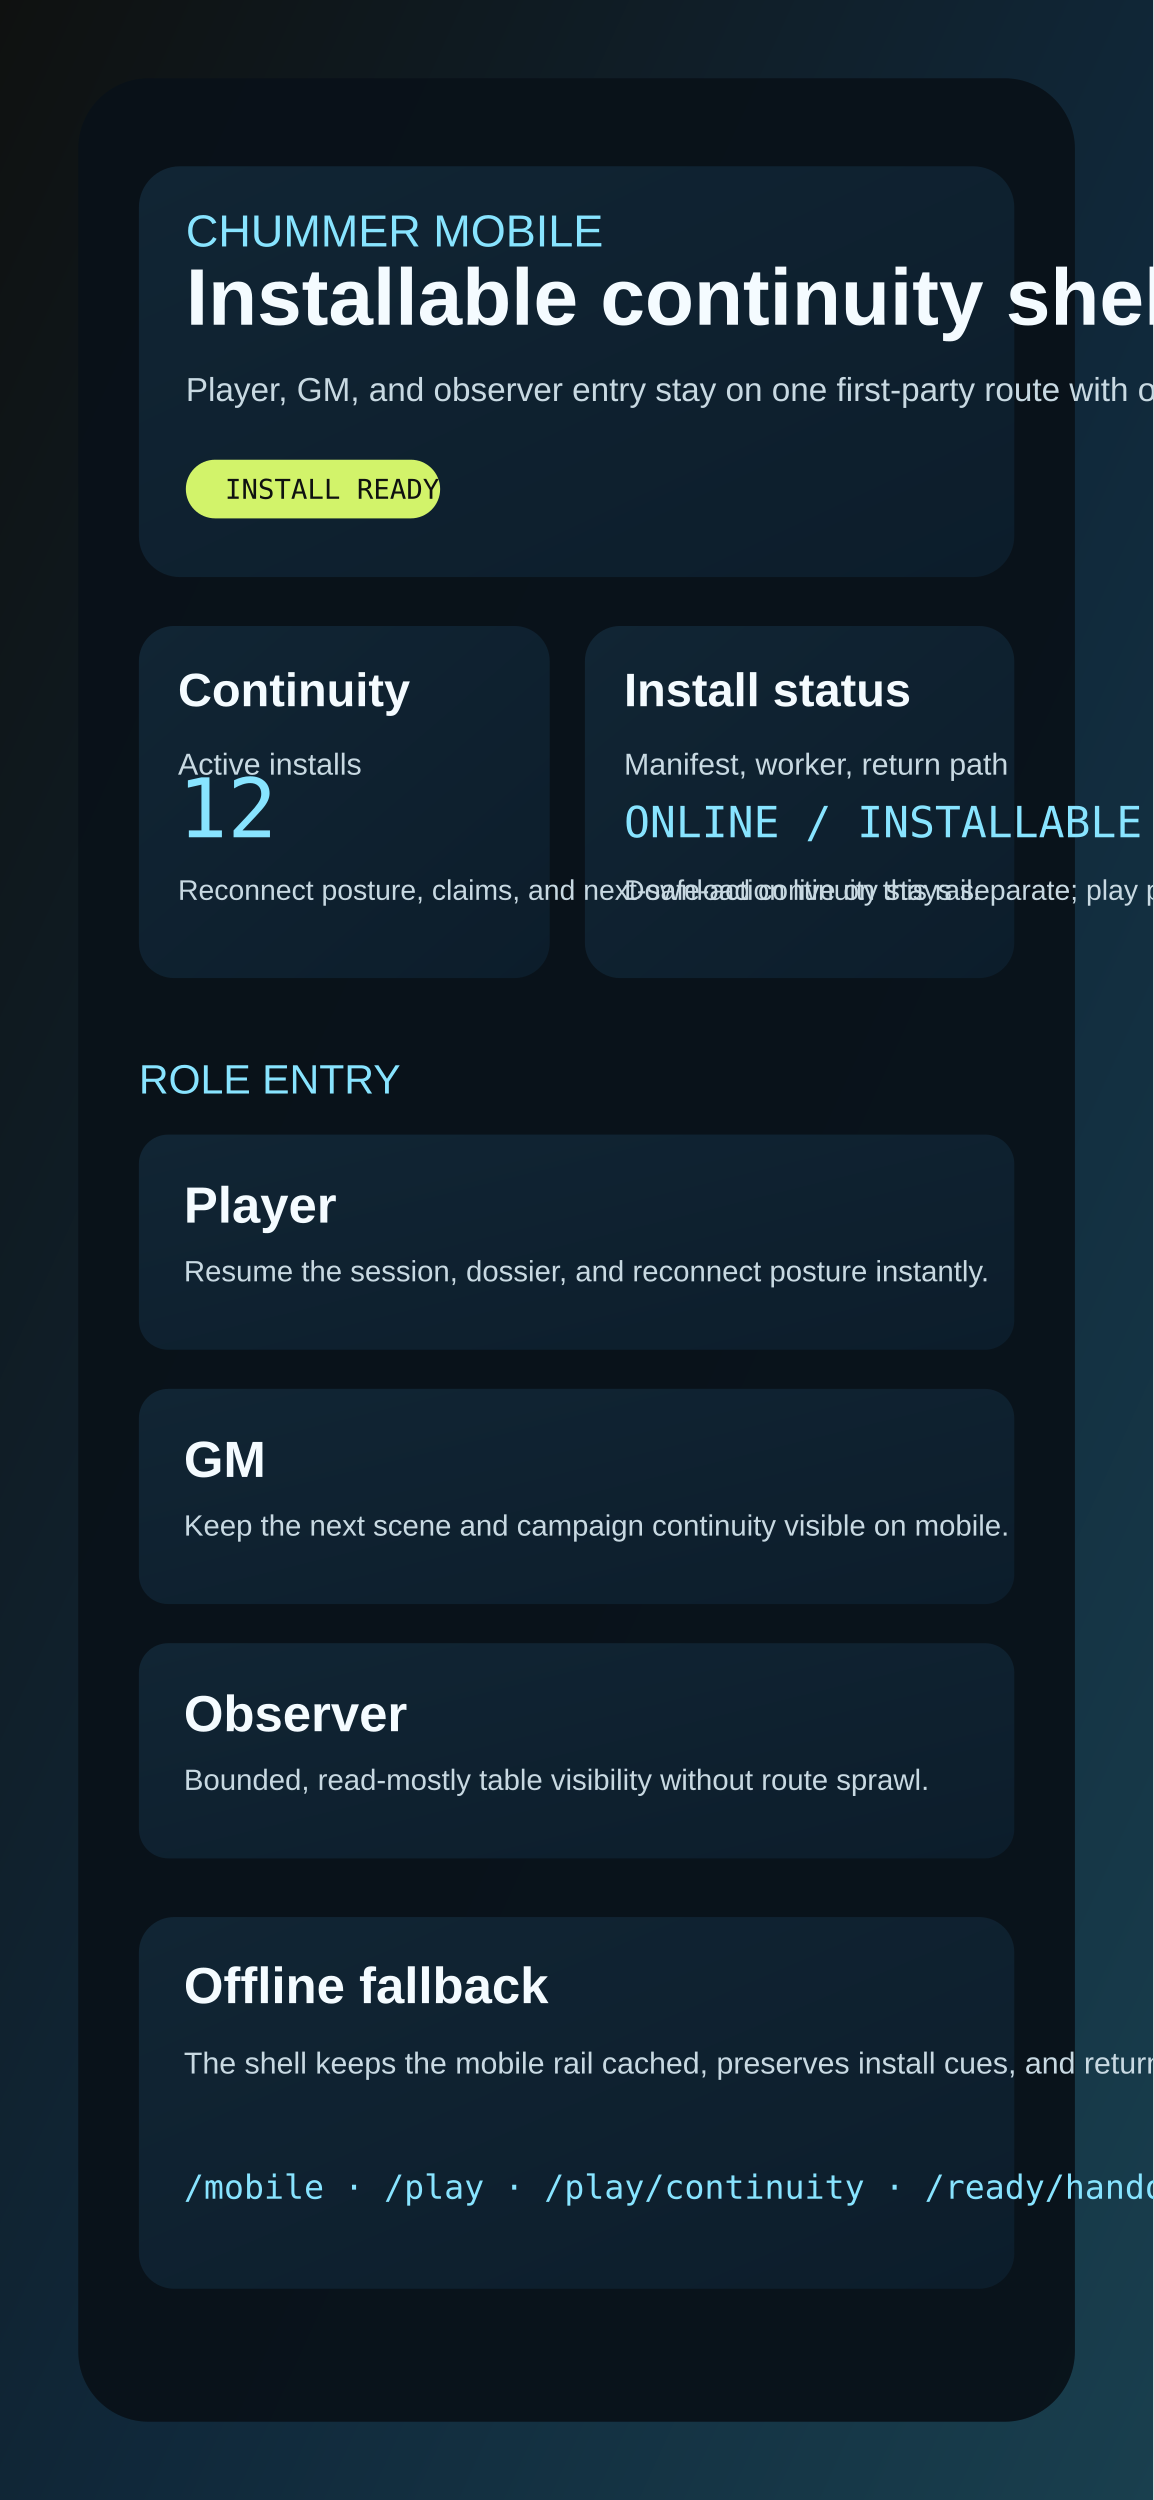
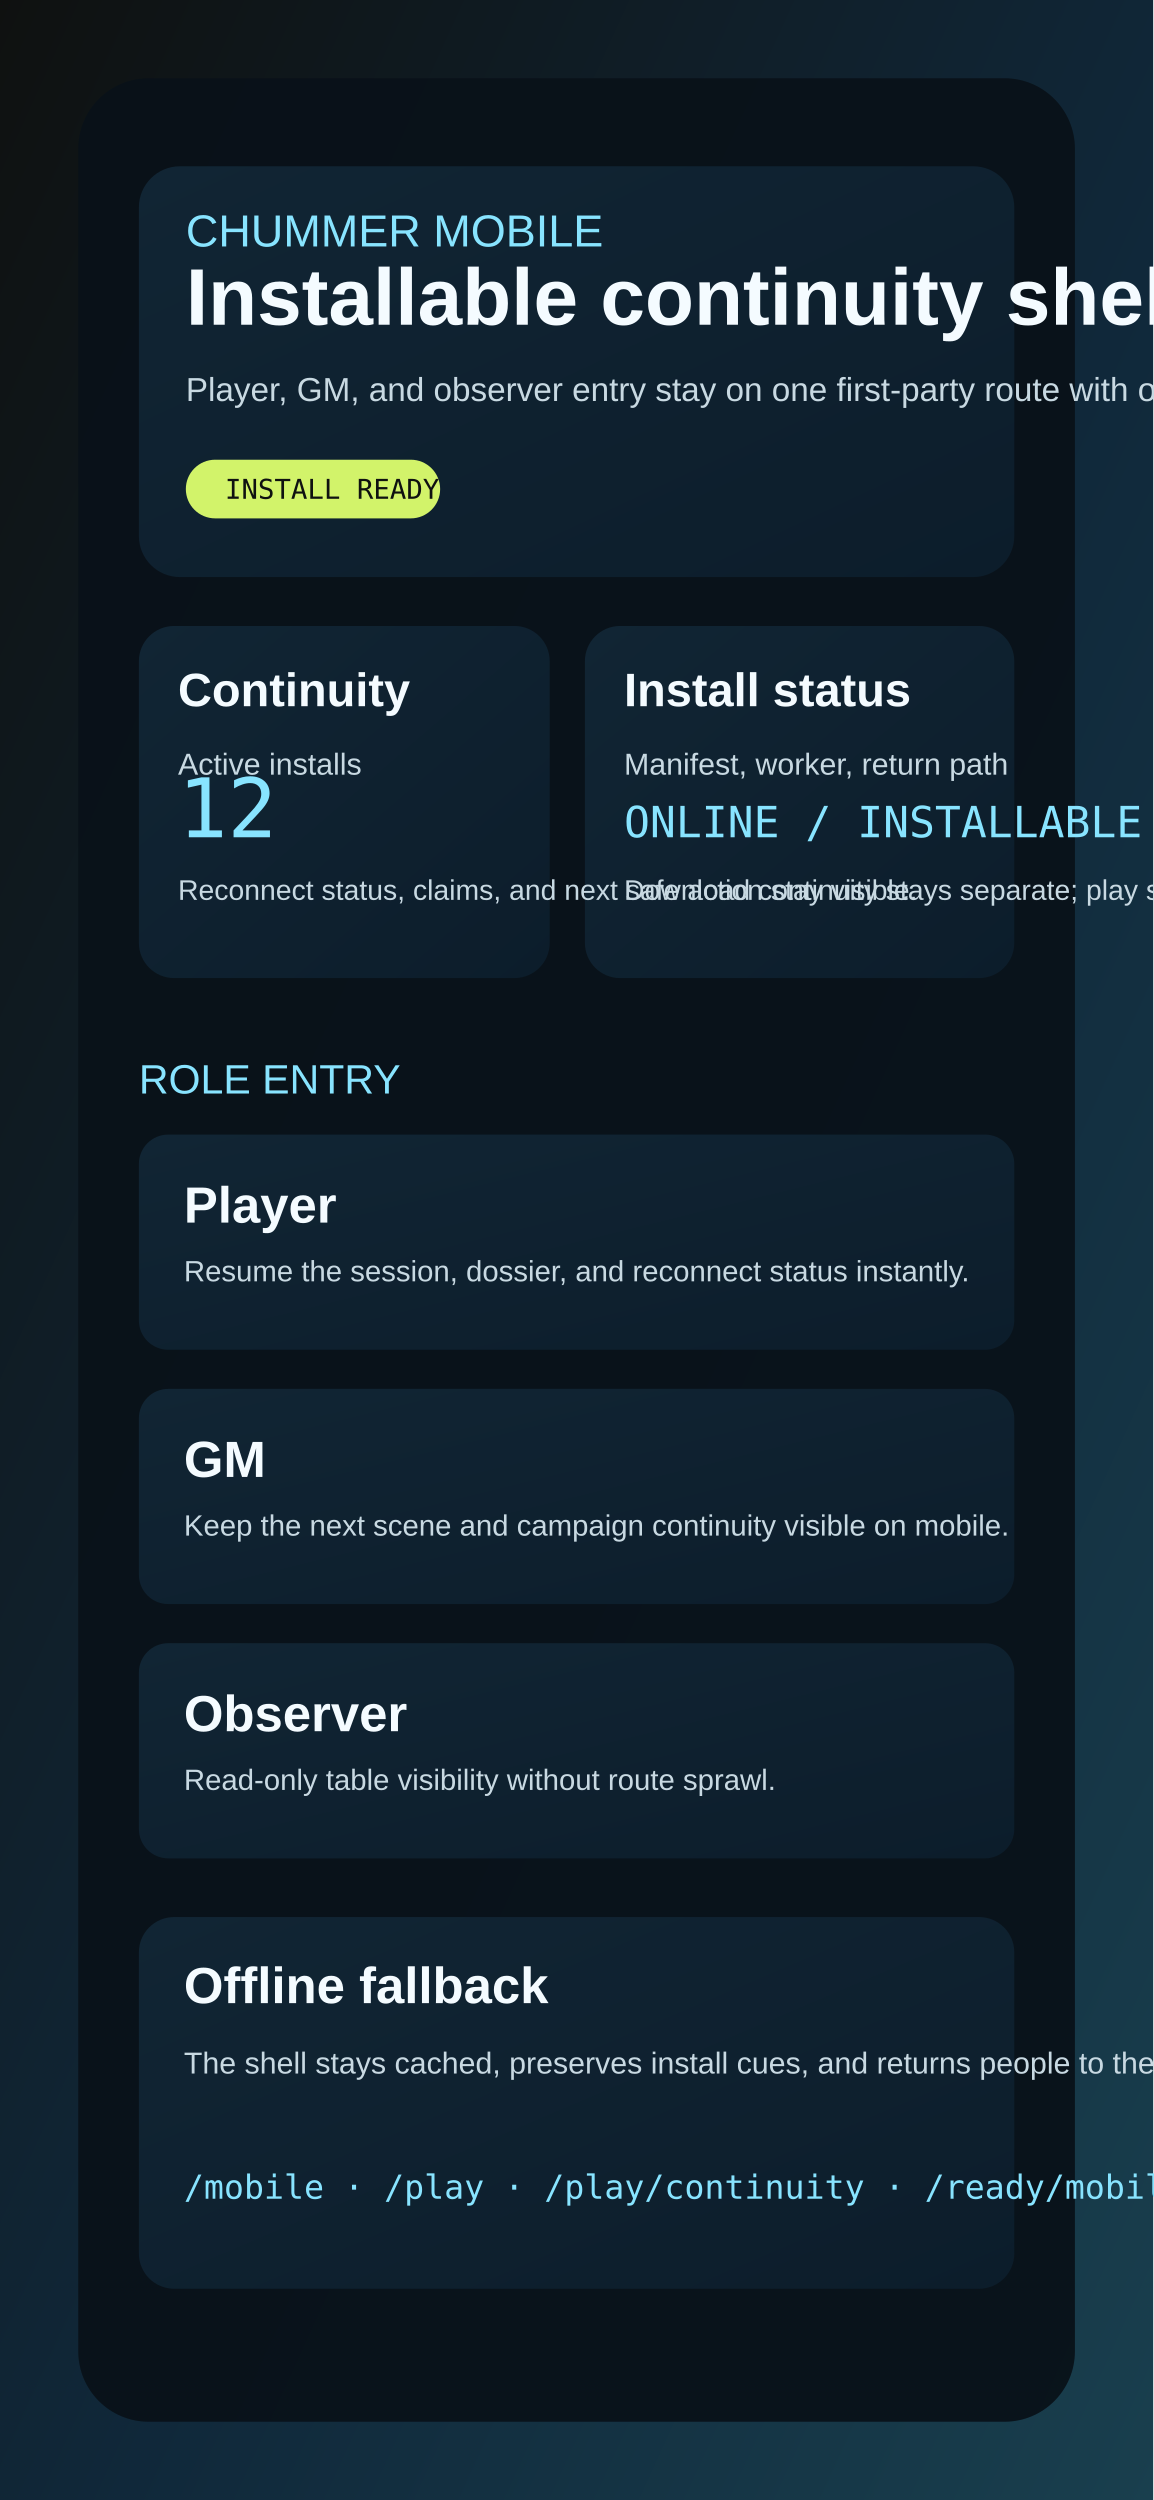
<svg xmlns="http://www.w3.org/2000/svg" width="1179" height="2556" viewBox="0 0 1179 2556" role="img" aria-labelledby="title desc">
  <defs>
    <linearGradient id="bg" x1="0" x2="1" y1="0" y2="1">
      <stop offset="0%" stop-color="#0f1110" />
      <stop offset="55%" stop-color="#10283a" />
      <stop offset="100%" stop-color="#193f4e" />
    </linearGradient>
    <linearGradient id="panel" x1="0" x2="1" y1="0" y2="1">
      <stop offset="0%" stop-color="#112534" />
      <stop offset="100%" stop-color="#0c1d2b" />
    </linearGradient>
  </defs>
  <rect width="1179" height="2556" fill="url(#bg)" />
  <rect x="80" y="80" width="1019" height="2396" rx="72" fill="#081118" opacity="0.94" />
  <rect x="142" y="170" width="895" height="420" rx="42" fill="url(#panel)" />
  <text x="190" y="252" fill="#88e4ff" font-family="Space Grotesk, Arial, sans-serif" font-size="46">CHUMMER MOBILE</text>
  <text x="190" y="332" fill="#f4fbff" font-family="Space Grotesk, Arial, sans-serif" font-size="82" font-weight="700">Installable continuity shell</text>
  <text x="190" y="410" fill="#c8d9e2" font-family="Instrument Sans, Arial, sans-serif" font-size="34">Player, GM, and observer entry stay on one first-party route with offline fallback and session return cues.</text>
  <rect x="190" y="470" width="260" height="60" rx="30" fill="#d2f36a" />
  <text x="230" y="510" fill="#0f1110" font-family="IBM Plex Mono, monospace" font-size="28">INSTALL READY</text>
  <rect x="142" y="640" width="420" height="360" rx="36" fill="url(#panel)" />
  <rect x="598" y="640" width="439" height="360" rx="36" fill="url(#panel)" />
  <text x="182" y="722" fill="#f4fbff" font-family="Space Grotesk, Arial, sans-serif" font-size="48" font-weight="700">Continuity</text>
  <text x="182" y="792" fill="#c8d9e2" font-family="Instrument Sans, Arial, sans-serif" font-size="31">Active installs</text>
  <text x="182" y="856" fill="#88e4ff" font-family="IBM Plex Mono, monospace" font-size="84">12</text>
-   <text x="182" y="920" fill="#c8d9e2" font-family="Instrument Sans, Arial, sans-serif" font-size="29">Reconnect posture, claims, and next-safe-action live on this rail.</text>
+   <text x="182" y="920" fill="#c8d9e2" font-family="Instrument Sans, Arial, sans-serif" font-size="29">Reconnect status, claims, and next safe action stay visible.</text>
  <text x="638" y="722" fill="#f4fbff" font-family="Space Grotesk, Arial, sans-serif" font-size="48" font-weight="700">Install status</text>
  <text x="638" y="792" fill="#c8d9e2" font-family="Instrument Sans, Arial, sans-serif" font-size="31">Manifest, worker, return path</text>
  <text x="638" y="856" fill="#88e4ff" font-family="IBM Plex Mono, monospace" font-size="44">ONLINE / INSTALLABLE</text>
-   <text x="638" y="920" fill="#c8d9e2" font-family="Instrument Sans, Arial, sans-serif" font-size="29">Download continuity stays separate; play posture stays explicit.</text>
+   <text x="638" y="920" fill="#c8d9e2" font-family="Instrument Sans, Arial, sans-serif" font-size="29">Download continuity stays separate; play status stays clear.</text>
  <text x="142" y="1118" fill="#88e4ff" font-family="Space Grotesk, Arial, sans-serif" font-size="42">ROLE ENTRY</text>
  <rect x="142" y="1160" width="895" height="220" rx="30" fill="url(#panel)" />
  <rect x="142" y="1420" width="895" height="220" rx="30" fill="url(#panel)" />
  <rect x="142" y="1680" width="895" height="220" rx="30" fill="url(#panel)" />
  <text x="188" y="1250" fill="#f4fbff" font-family="Space Grotesk, Arial, sans-serif" font-size="52" font-weight="700">Player</text>
-   <text x="188" y="1310" fill="#c8d9e2" font-family="Instrument Sans, Arial, sans-serif" font-size="30">Resume the session, dossier, and reconnect posture instantly.</text>
+   <text x="188" y="1310" fill="#c8d9e2" font-family="Instrument Sans, Arial, sans-serif" font-size="30">Resume the session, dossier, and reconnect status instantly.</text>
  <text x="188" y="1510" fill="#f4fbff" font-family="Space Grotesk, Arial, sans-serif" font-size="52" font-weight="700">GM</text>
  <text x="188" y="1570" fill="#c8d9e2" font-family="Instrument Sans, Arial, sans-serif" font-size="30">Keep the next scene and campaign continuity visible on mobile.</text>
  <text x="188" y="1770" fill="#f4fbff" font-family="Space Grotesk, Arial, sans-serif" font-size="52" font-weight="700">Observer</text>
-   <text x="188" y="1830" fill="#c8d9e2" font-family="Instrument Sans, Arial, sans-serif" font-size="30">Bounded, read-mostly table visibility without route sprawl.</text>
+   <text x="188" y="1830" fill="#c8d9e2" font-family="Instrument Sans, Arial, sans-serif" font-size="30">Read-only table visibility without route sprawl.</text>
  <rect x="142" y="1960" width="895" height="380" rx="36" fill="url(#panel)" />
  <text x="188" y="2048" fill="#f4fbff" font-family="Space Grotesk, Arial, sans-serif" font-size="52" font-weight="700">Offline fallback</text>
-   <text x="188" y="2120" fill="#c8d9e2" font-family="Instrument Sans, Arial, sans-serif" font-size="31">The shell keeps the mobile rail cached, preserves install cues, and returns people to the right continuity lane when the network drops.</text>
-   <text x="188" y="2248" fill="#88e4ff" font-family="IBM Plex Mono, monospace" font-size="34">/mobile · /play · /play/continuity · /ready/handoff/mobile.json</text>
+   <text x="188" y="2120" fill="#c8d9e2" font-family="Instrument Sans, Arial, sans-serif" font-size="31">The shell stays cached, preserves install cues, and returns people to the right continuity page when the network drops.</text>
+   <text x="188" y="2248" fill="#88e4ff" font-family="IBM Plex Mono, monospace" font-size="34">/mobile · /play · /play/continuity · /ready/mobile</text>
</svg>
